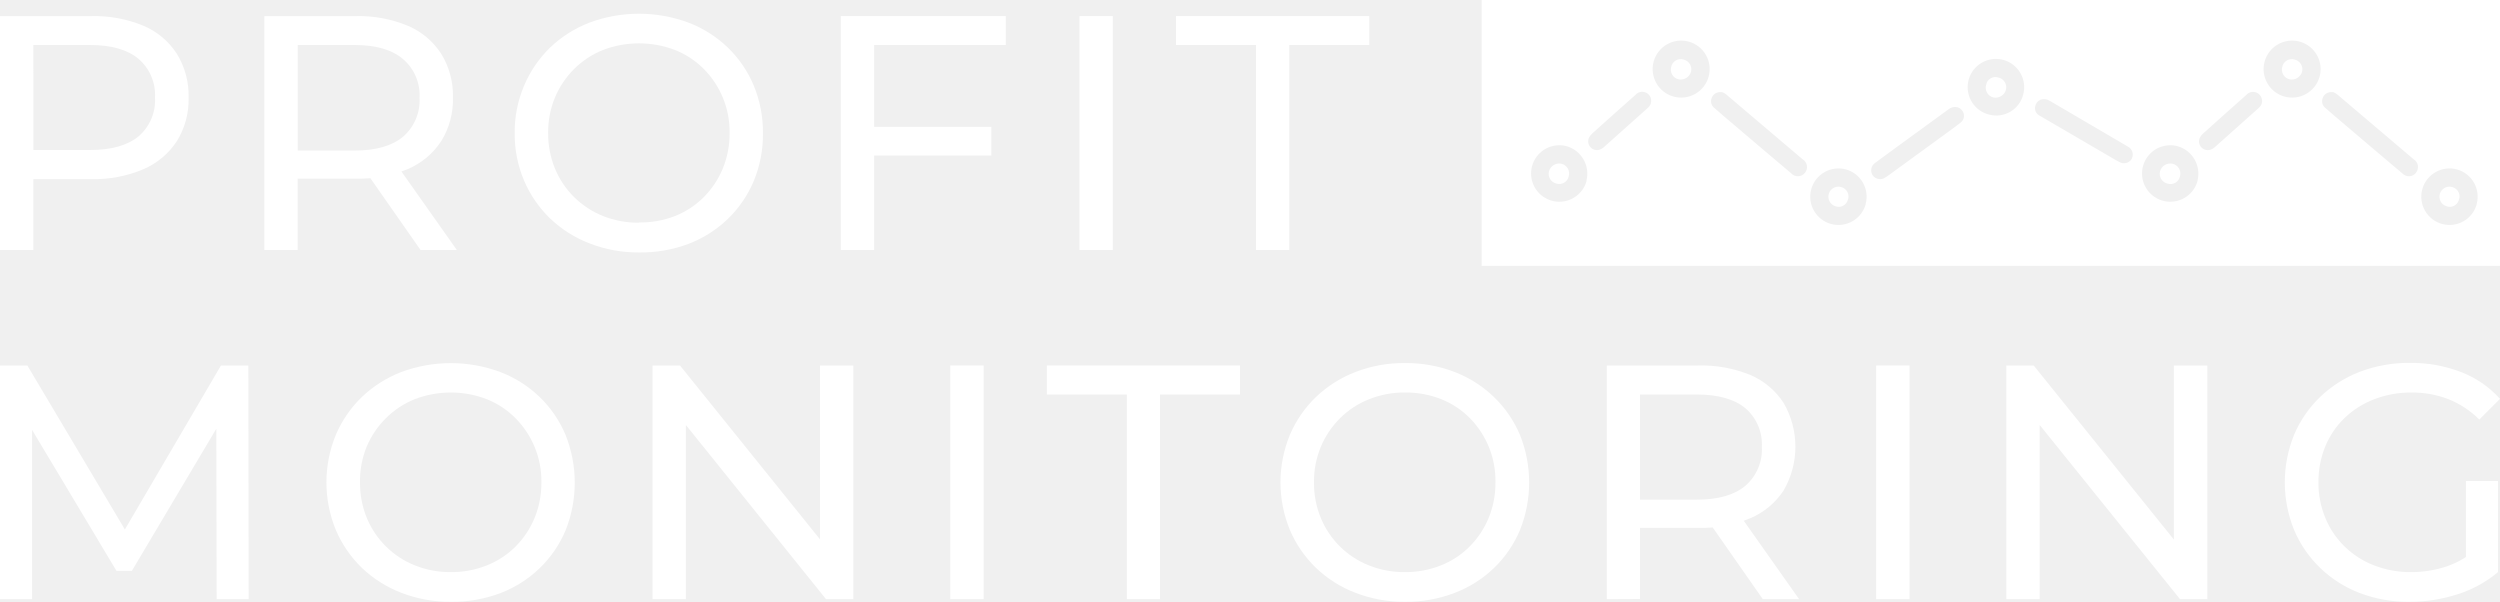
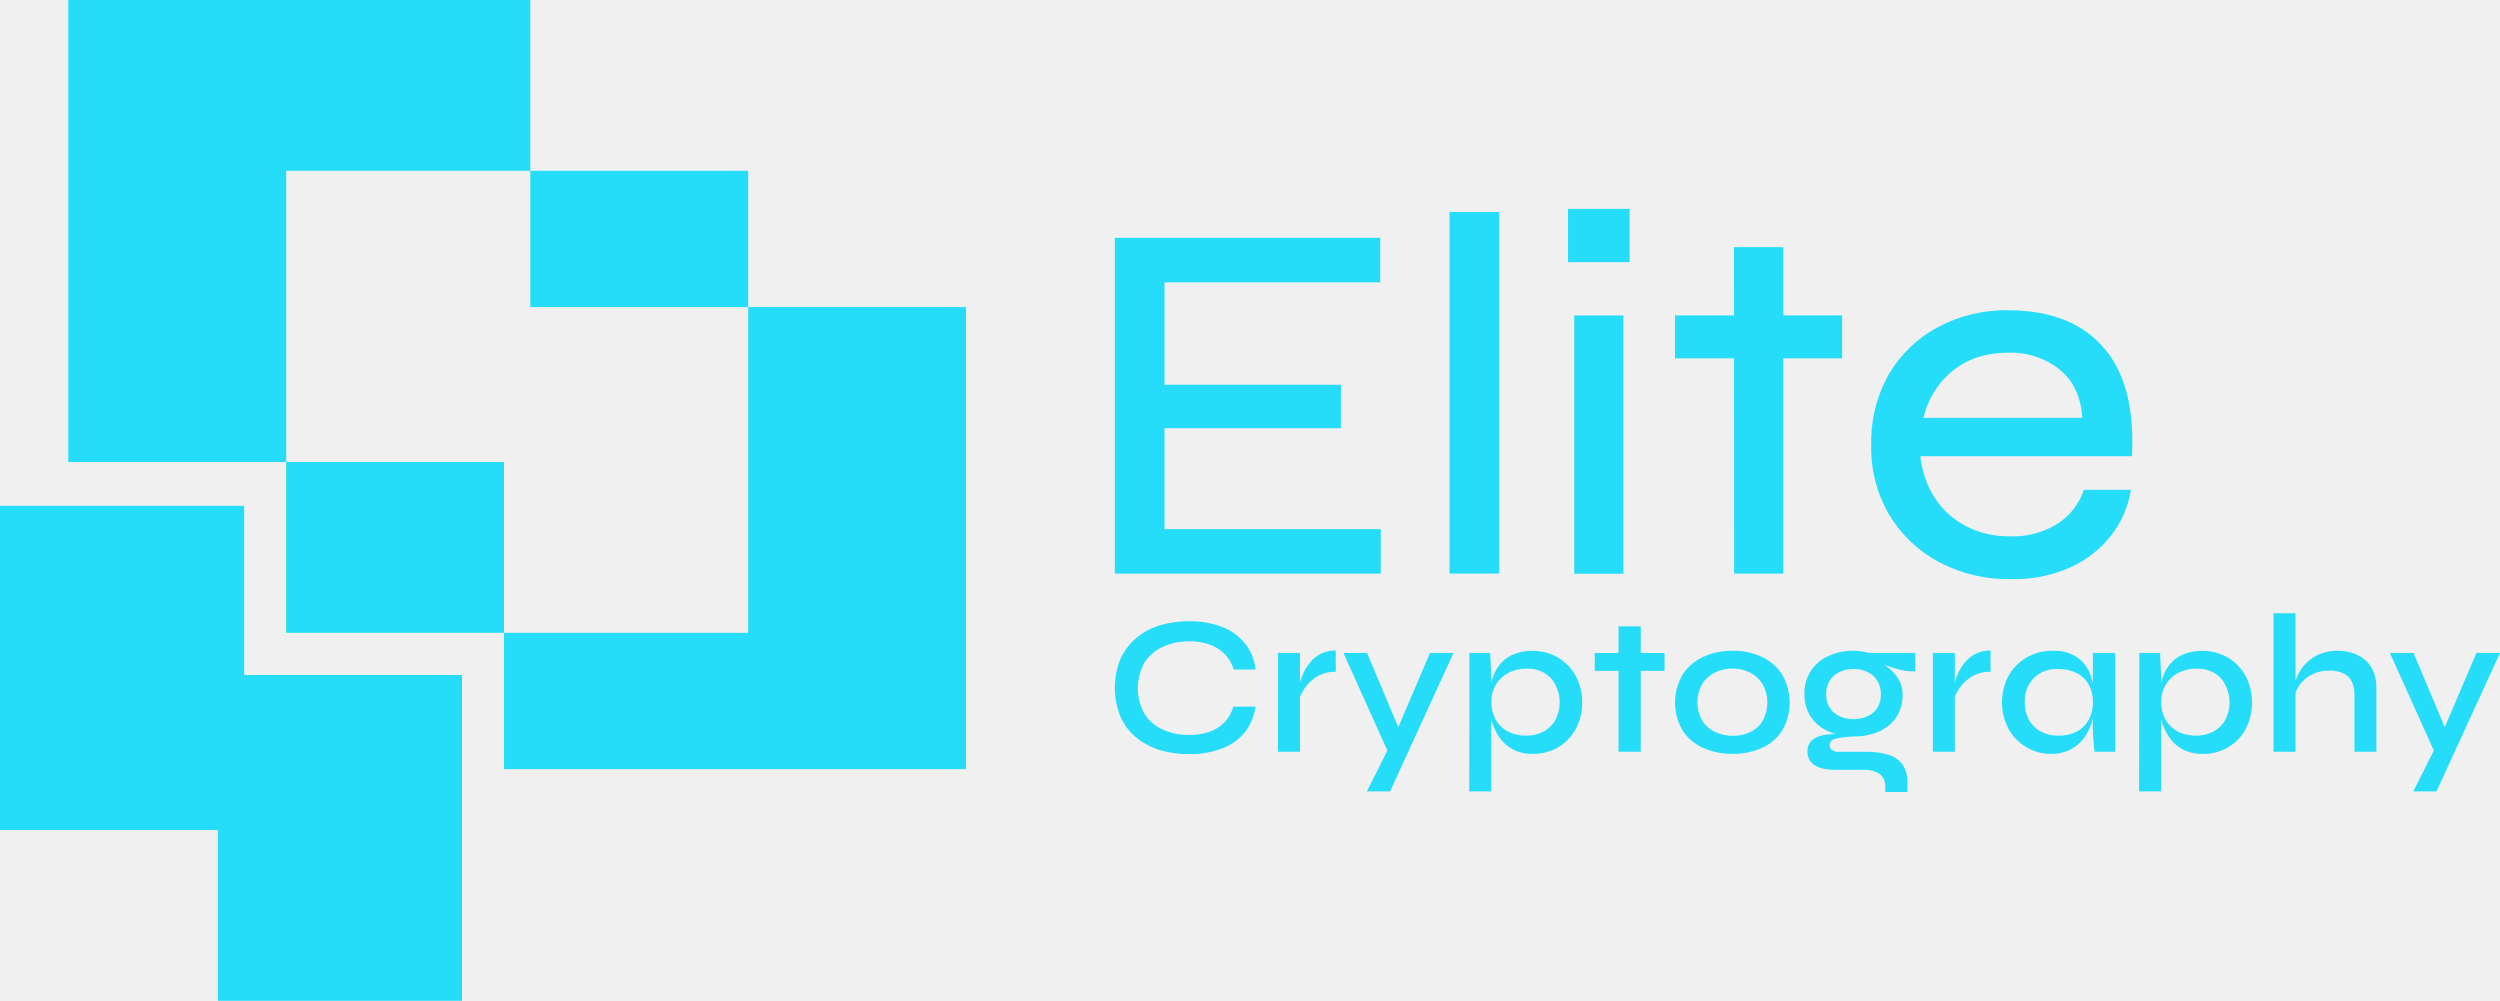
- <svg xmlns="http://www.w3.org/2000/svg" viewBox="0 0 500 120.36">
+ <svg xmlns="http://www.w3.org/2000/svg" viewBox="0 0 600 240.19">
  <defs>
-     <style>.cls-1{fill:#fff;}</style>
+     <style>.cls-1{fill:#25ddf9;}</style>
  </defs>
  <g id="Layer_2" data-name="Layer 2">
    <g id="Layer_1-2" data-name="Layer 1">
-       <path class="cls-1" d="M0,50V3.22H18.22A25.68,25.68,0,0,1,28.71,5.16a14.84,14.84,0,0,1,6.67,5.61,15.89,15.89,0,0,1,2.34,8.74,15.74,15.74,0,0,1-2.34,8.71,15.09,15.09,0,0,1-6.67,5.61,25.34,25.34,0,0,1-10.49,2H3.67l3-3.14V50ZM6.68,33.33,3.67,30H18c4.28,0,7.51-.91,9.72-2.74A9.48,9.48,0,0,0,31,19.51a9.48,9.48,0,0,0-3.3-7.74C25.53,9.94,22.3,9,18,9H3.67l3-3.34Z" />
-       <path class="cls-1" d="M52.87,50V3.22H71.09A25.68,25.68,0,0,1,81.58,5.16a14.84,14.84,0,0,1,6.67,5.61,15.89,15.89,0,0,1,2.34,8.74,15.74,15.74,0,0,1-2.34,8.71,14.91,14.91,0,0,1-6.67,5.58,25.69,25.69,0,0,1-10.49,1.93H56.54l3-3.07V50Zm6.68-16.62-3-3.27H70.89q6.42,0,9.72-2.77a9.6,9.6,0,0,0,3.3-7.78,9.48,9.48,0,0,0-3.3-7.74Q77.31,9,70.89,9H56.54l3-3.34ZM84.11,50,72.23,33h7.14l12,17Z" />
-       <path class="cls-1" d="M127.84,50.49a26.67,26.67,0,0,1-9.92-1.81,23.78,23.78,0,0,1-7.91-5,23.15,23.15,0,0,1-5.2-7.57,23.66,23.66,0,0,1-1.87-9.48,23.62,23.62,0,0,1,1.87-9.48A23.29,23.29,0,0,1,110,9.53a23.75,23.75,0,0,1,7.88-5,28.43,28.43,0,0,1,19.83,0,23.33,23.33,0,0,1,7.87,5,22.66,22.66,0,0,1,5.18,7.61,24.35,24.35,0,0,1,1.83,9.51,24.29,24.29,0,0,1-1.83,9.54,22.83,22.83,0,0,1-5.18,7.58,23.33,23.33,0,0,1-7.87,5A27,27,0,0,1,127.84,50.49Zm-.07-6A19.12,19.12,0,0,0,135,43.21a17,17,0,0,0,5.74-3.77,17.54,17.54,0,0,0,3.81-5.71,18.35,18.35,0,0,0,1.37-7.14,17.84,17.84,0,0,0-5.18-12.82A16.81,16.81,0,0,0,135,10a20.21,20.21,0,0,0-14.42,0,17.33,17.33,0,0,0-5.77,3.81A17.73,17.73,0,0,0,111,19.48a18.13,18.13,0,0,0-1.37,7.11A18.35,18.35,0,0,0,111,33.73a17.31,17.31,0,0,0,3.84,5.71,17.53,17.53,0,0,0,5.77,3.77A19,19,0,0,0,127.77,44.54Z" />
-       <path class="cls-1" d="M174.83,50h-6.67V3.22h33V9H174.83Zm-.66-24.63h24.1v5.74h-24.1Z" />
-       <path class="cls-1" d="M215.89,50V3.22h6.67V50Z" />
-       <path class="cls-1" d="M251.2,50V9h-16V3.22h38.65V9h-16V50Z" />
-       <path class="cls-1" d="M0,119.83V73.1H5.47l21,35.31H23.5L44.19,73.1h5.48l.06,46.73h-6.4l-.07-36.65h1.53l-18.42,31H23.3l-18.56-31H6.41v36.65Z" />
-       <path class="cls-1" d="M90.19,120.36a26.87,26.87,0,0,1-9.92-1.8,23.78,23.78,0,0,1-7.91-5,23.19,23.19,0,0,1-5.2-7.58,25,25,0,0,1,0-19,23.15,23.15,0,0,1,5.2-7.57,23.94,23.94,0,0,1,7.88-5,28.43,28.43,0,0,1,19.83,0,23.33,23.33,0,0,1,7.87,5A22.76,22.76,0,0,1,113.12,87a25.73,25.73,0,0,1,0,19.06,22.79,22.79,0,0,1-5.18,7.57,23.33,23.33,0,0,1-7.87,5A27,27,0,0,1,90.19,120.36Zm-.07-5.94a18.93,18.93,0,0,0,7.24-1.34,16.85,16.85,0,0,0,5.75-3.77,17.63,17.63,0,0,0,3.8-5.7,18.4,18.4,0,0,0,1.37-7.15,17.84,17.84,0,0,0-5.17-12.81,16.8,16.8,0,0,0-5.75-3.81,20.07,20.07,0,0,0-14.42,0,17.18,17.18,0,0,0-5.77,3.81,17.58,17.58,0,0,0-3.84,5.7A18.13,18.13,0,0,0,72,96.46a18.4,18.4,0,0,0,1.37,7.15,17.36,17.36,0,0,0,9.61,9.47A18.84,18.84,0,0,0,90.12,114.42Z" />
-       <path class="cls-1" d="M130.51,119.83V73.1H136l30.91,38.38H164V73.1h6.67v46.73h-5.47L134.31,81.44h2.87v38.39Z" />
-       <path class="cls-1" d="M190.05,119.83V73.1h6.68v46.73Z" />
-       <path class="cls-1" d="M225.37,119.83V78.9h-16V73.1H248v5.8H232v40.93Z" />
-       <path class="cls-1" d="M281,120.36a26.82,26.82,0,0,1-9.91-1.8,23.58,23.58,0,0,1-7.91-5,23.22,23.22,0,0,1-5.21-7.58,25,25,0,0,1,0-19,23.17,23.17,0,0,1,5.21-7.57,23.83,23.83,0,0,1,7.88-5,26.71,26.71,0,0,1,9.94-1.8,27,27,0,0,1,9.88,1.77,23.37,23.37,0,0,1,7.88,5A22.73,22.73,0,0,1,304,87,25.6,25.6,0,0,1,304,106a22.77,22.77,0,0,1-5.17,7.57,23.37,23.37,0,0,1-7.88,5A27,27,0,0,1,281,120.36Zm-.06-5.94a19,19,0,0,0,7.24-1.34,16.9,16.9,0,0,0,5.74-3.77,17.63,17.63,0,0,0,3.8-5.7,18.22,18.22,0,0,0,1.37-7.15A17.84,17.84,0,0,0,294,83.65a16.86,16.86,0,0,0-5.74-3.81A19.16,19.16,0,0,0,281,78.5a19,19,0,0,0-7.18,1.34A17.22,17.22,0,0,0,268,83.65a17.71,17.71,0,0,0-3.83,5.7,18,18,0,0,0-1.37,7.11,18.22,18.22,0,0,0,1.37,7.15,17.27,17.27,0,0,0,9.61,9.47A18.77,18.77,0,0,0,281,114.42Z" />
-       <path class="cls-1" d="M321.36,119.83V73.1h18.23A25.67,25.67,0,0,1,350.07,75a14.79,14.79,0,0,1,6.67,5.61,17.45,17.45,0,0,1,0,17.46,14.9,14.9,0,0,1-6.67,5.57,25.67,25.67,0,0,1-10.48,1.94H325l3-3.07v17.29ZM328,103.2l-3-3.27h14.36q6.41,0,9.71-2.77a9.59,9.59,0,0,0,3.3-7.78,9.51,9.51,0,0,0-3.3-7.74q-3.3-2.73-9.71-2.74H325l3-3.33Zm24.56,16.63-11.88-17h7.14l12,17Z" />
-       <path class="cls-1" d="M375.23,119.83V73.1h6.68v46.73Z" />
-       <path class="cls-1" d="M401.27,119.83V73.1h5.47l30.91,38.38h-2.87V73.1h6.68v46.73H436L405.07,81.44h2.87v38.39Z" />
-       <path class="cls-1" d="M481.91,120.36a27.17,27.17,0,0,1-10-1.77,23.33,23.33,0,0,1-7.87-5,23,23,0,0,1-5.21-7.57,25.3,25.3,0,0,1,0-19.09,22.85,22.85,0,0,1,5.24-7.58,23.7,23.7,0,0,1,7.91-5,27.34,27.34,0,0,1,10-1.77,27.64,27.64,0,0,1,10.15,1.8A20.24,20.24,0,0,1,500,79.77l-4.14,4.14a18.21,18.21,0,0,0-6.24-4.1,20.07,20.07,0,0,0-7.31-1.31,20.36,20.36,0,0,0-7.44,1.34,17.61,17.61,0,0,0-5.94,3.74,16.56,16.56,0,0,0-3.87,5.7,18.48,18.48,0,0,0-1.37,7.18,18.24,18.24,0,0,0,1.37,7.11,16.92,16.92,0,0,0,3.87,5.74,17.29,17.29,0,0,0,5.9,3.77,19.92,19.92,0,0,0,7.41,1.34,22.1,22.1,0,0,0,7.18-1.17,17.78,17.78,0,0,0,6.38-3.9l3.8,5.07a23.64,23.64,0,0,1-8.11,4.44A31,31,0,0,1,481.91,120.36Zm11.28-6.81V96.2h6.41v18.22Z" />
-       <path class="cls-1" d="M434.51,32.75a2.12,2.12,0,0,0-2.5,1.5,2,2,0,0,0,1.5,2.47A1.93,1.93,0,0,0,436,35.24,2,2,0,0,0,434.51,32.75Z" />
-       <path class="cls-1" d="M458.92,11.91a1.94,1.94,0,0,0-2.47,1.47,2,2,0,0,0,1.48,2.49,2.16,2.16,0,0,0,2.47-1.46A2,2,0,0,0,458.92,11.91Z" />
-       <path class="cls-1" d="M312.3,32.75a2.12,2.12,0,0,0-2.5,1.5,2,2,0,0,0,1.5,2.47,1.93,1.93,0,0,0,2.45-1.48A2,2,0,0,0,312.3,32.75Z" />
-       <path class="cls-1" d="M368.33,37.44a2,2,0,1,0-1.3,3.79,1.89,1.89,0,0,0,2.52-1.2A1.93,1.93,0,0,0,368.33,37.44Z" />
-       <path class="cls-1" d="M336.71,11.91a1.94,1.94,0,0,0-2.47,1.47,2,2,0,0,0,1.48,2.49,2.16,2.16,0,0,0,2.47-1.46A2,2,0,0,0,336.71,11.91Z" />
-       <path class="cls-1" d="M399.66,15.5A1.88,1.88,0,0,0,397.22,17a2,2,0,0,0,1.45,2.49,2.15,2.15,0,0,0,2.51-1.51A2,2,0,0,0,399.66,15.5Z" />
-       <path class="cls-1" d="M490.54,37.44a2,2,0,1,0-1.3,3.79,1.89,1.89,0,0,0,2.52-1.2A1.93,1.93,0,0,0,490.54,37.44Z" />
-       <path class="cls-1" d="M296.33,0V53.17H500V0Zm21,36.14a5.65,5.65,0,1,1-4-6.9A5.72,5.72,0,0,1,317.29,36.14Zm12.87-15.52a2.17,2.17,0,0,1-.68,1q-4.38,3.93-8.78,7.84a2.53,2.53,0,0,1-.72.44,1.75,1.75,0,0,1-2.18-2.45,3.17,3.17,0,0,1,.66-.8c2.85-2.56,5.7-5.12,8.57-7.65a1.8,1.8,0,0,1,3.08.58A1.7,1.7,0,0,1,330.16,20.62Zm11.53-5.3a5.68,5.68,0,0,1-11-3,5.68,5.68,0,0,1,11,3ZM361,34.55a1.8,1.8,0,0,1-2.76.11c-3.88-3.26-7.74-6.55-11.6-9.83-1.26-1.07-2.52-2.13-3.75-3.22a1.7,1.7,0,0,1-.56-2,1.75,1.75,0,0,1,1.59-1.18,3.78,3.78,0,0,1,.5,0,2.82,2.82,0,0,1,1,.61c5,4.26,10.06,8.52,15.07,12.79A1.82,1.82,0,0,1,361,34.55Zm12.15,6.24a5.64,5.64,0,0,1-6.95,4,5.65,5.65,0,1,1,3-10.9A5.65,5.65,0,0,1,373.13,40.79Zm18.94-16.24c-1.05.82-2.13,1.6-3.21,2.38l-11.23,8.18c-.18.13-.36.25-.56.37a1.83,1.83,0,0,1-2.54-.39,1.81,1.81,0,0,1,.5-2.53c2.82-2.09,5.68-4.15,8.52-6.23,2-1.47,4.06-2.94,6.08-4.43a2.15,2.15,0,0,1,1.84-.46,1.83,1.83,0,0,1,1.24,1.25A1.67,1.67,0,0,1,392.07,24.55Zm12.57-5.73a5.54,5.54,0,0,1-6.79,4.11,5.65,5.65,0,1,1,6.79-4.11Zm21.7,12.94a1.82,1.82,0,0,1-2.49.64,6.63,6.63,0,0,1-.59-.31l-12-7c-1.15-.67-2.3-1.33-3.43-2a1.67,1.67,0,0,1-.82-1.79,1.82,1.82,0,0,1,1.1-1.37,2.16,2.16,0,0,1,1.88.27c2.16,1.28,4.33,2.54,6.49,3.8,3,1.78,6.09,3.54,9.11,5.34A1.79,1.79,0,0,1,426.34,31.76Zm13.16,4.38a5.65,5.65,0,1,1-4-6.9A5.72,5.72,0,0,1,439.5,36.14Zm12.86-15.52a2.08,2.08,0,0,1-.67,1q-4.38,3.93-8.78,7.84a2.53,2.53,0,0,1-.72.44A1.75,1.75,0,0,1,440,27.47a3.17,3.17,0,0,1,.66-.8c2.85-2.56,5.7-5.12,8.57-7.65a1.8,1.8,0,0,1,3.08.58A1.62,1.62,0,0,1,452.36,20.62Zm11.54-5.3a5.68,5.68,0,0,1-11-3,5.68,5.68,0,0,1,11,3Zm19.29,19.23a1.8,1.8,0,0,1-2.76.11c-3.88-3.26-7.74-6.55-11.6-9.83-1.26-1.07-2.52-2.13-3.75-3.22a1.7,1.7,0,0,1-.56-2,1.75,1.75,0,0,1,1.58-1.18,3.86,3.86,0,0,1,.51,0,2.82,2.82,0,0,1,1,.61l15.07,12.79A1.82,1.82,0,0,1,483.19,34.55Zm12.15,6.24a5.64,5.64,0,0,1-6.95,4,5.65,5.65,0,1,1,3-10.9A5.65,5.65,0,0,1,495.34,40.79Z" />
+       <path class="cls-1" d="M279.48,102.77V127h51.9v10.67H267.56V57.08h63.7V67.76H279.48V92.34h42.34v10.43Z" />
+       <path class="cls-1" d="M347.9,50.87h11.92v86.79H347.9Z" />
+       <path class="cls-1" d="M391.11,50.13V62.91H376.33V50.13ZM377.82,75.7h11.8v62h-11.8Z" />
+       <path class="cls-1" d="M402,75.7h40.11V86H402Zm14.16-16.39H428v78.35H416.19Z" />
+       <path class="cls-1" d="M500.13,117.55h11.29a24,24,0,0,1-4.71,10.93,26.24,26.24,0,0,1-9.81,7.69A33.24,33.24,0,0,1,482.62,139a35.71,35.71,0,0,1-17.26-4.1,30.65,30.65,0,0,1-11.92-11.3,31.76,31.76,0,0,1-4.35-16.76,33.16,33.16,0,0,1,4.22-17A30,30,0,0,1,465,78.56a34.69,34.69,0,0,1,17-4.1q10,0,16.88,4A23.94,23.94,0,0,1,509,90.17q3.3,7.76,2.67,19.31H460.89a22.73,22.73,0,0,0,3.41,9.93,19.76,19.76,0,0,0,7.45,6.83,22.46,22.46,0,0,0,10.74,2.48,20,20,0,0,0,11.43-3.1A15.3,15.3,0,0,0,500.13,117.55Zm-18-32.91q-8.07,0-13.41,4.29a20.3,20.3,0,0,0-7.08,11.36h38.12q-.5-7.58-5.46-11.61A18.68,18.68,0,0,0,482.12,84.64Z" />
+       <path class="cls-1" d="M301.3,169.6a12.1,12.1,0,0,1-2.52,6.12,12.9,12.9,0,0,1-5.45,3.9,21.19,21.19,0,0,1-7.92,1.36,23.3,23.3,0,0,1-7.17-1,16.54,16.54,0,0,1-5.66-3.07,13.53,13.53,0,0,1-3.71-5,18.51,18.51,0,0,1,0-13.68,14,14,0,0,1,3.71-5,16.15,16.15,0,0,1,5.66-3.12,23.3,23.3,0,0,1,7.17-1,21.14,21.14,0,0,1,8,1.39,13.05,13.05,0,0,1,5.45,4,11.92,11.92,0,0,1,2.47,6.18h-5.23a9.08,9.08,0,0,0-2.1-3.64,9.43,9.43,0,0,0-3.59-2.31,14.12,14.12,0,0,0-5-.81,14.83,14.83,0,0,0-6.33,1.31,10.32,10.32,0,0,0-4.41,3.81,12.65,12.65,0,0,0,0,12.28,10,10,0,0,0,4.41,3.78,15,15,0,0,0,6.33,1.29,14.2,14.2,0,0,0,4.95-.79,9.29,9.29,0,0,0,3.57-2.28A9.14,9.14,0,0,0,296,169.6Z" />
+       <path class="cls-1" d="M306.73,156.71H312v23.7h-5.28Zm13.85,4.52a8.4,8.4,0,0,0-4.4,1.09,9.24,9.24,0,0,0-2.93,2.67,10.29,10.29,0,0,0-1.52,3l-.05-2.66a10.51,10.51,0,0,1,.33-1.6,14.2,14.2,0,0,1,.88-2.35,11.32,11.32,0,0,1,1.62-2.5,8,8,0,0,1,2.52-2,7.84,7.84,0,0,1,3.55-.76Z" />
+       <path class="cls-1" d="M322.43,156.71h5.67l9.56,22.75-4.56.95Zm26.42,0-15.23,33.22h-5.57l6.52-13,8.62-20.22Z" />
+       <path class="cls-1" d="M352.66,156.71h5l.24,5.8v27.42h-5.28Zm15.23,24.22a9.9,9.9,0,0,1-4.93-1.14,9.13,9.13,0,0,1-3.24-3,14,14,0,0,1-1.78-4.05,16.13,16.13,0,0,1-.57-4.12,20.12,20.12,0,0,1,.55-4.85,11.18,11.18,0,0,1,1.76-3.93,8.39,8.39,0,0,1,3.23-2.66,12.49,12.49,0,0,1,11,.62,11.66,11.66,0,0,1,4.24,4.38,12.83,12.83,0,0,1,1.57,6.44,12.65,12.65,0,0,1-1.6,6.45,11.48,11.48,0,0,1-4.25,4.33A11.66,11.66,0,0,1,367.89,180.93Zm-1.57-4.38a8.45,8.45,0,0,0,4.18-1,6.91,6.91,0,0,0,2.81-2.81,9.13,9.13,0,0,0-1.09-10,7.68,7.68,0,0,0-5.9-2.26,9.17,9.17,0,0,0-4.29,1,7.61,7.61,0,0,0-3,2.79,8.06,8.06,0,0,0-1.09,4.3,8.3,8.3,0,0,0,1,4.1,7.12,7.12,0,0,0,2.85,2.83A9.3,9.3,0,0,0,366.32,176.55Z" />
+       <path class="cls-1" d="M382.74,156.71h16.75V161H382.74Zm5.71-6.38h5.33v30.08h-5.33Z" />
+       <path class="cls-1" d="M415.86,180.93a17,17,0,0,1-7.09-1.43,11.29,11.29,0,0,1-4.95-4.19,13.29,13.29,0,0,1,0-13.39,11.57,11.57,0,0,1,4.95-4.26,16.38,16.38,0,0,1,7.09-1.48,16.07,16.07,0,0,1,7,1.48,11.5,11.5,0,0,1,4.88,4.26,13.42,13.42,0,0,1,0,13.39,11.21,11.21,0,0,1-4.88,4.19A16.64,16.64,0,0,1,415.86,180.93Zm0-4.33a9.69,9.69,0,0,0,4.19-.9,7.09,7.09,0,0,0,3-2.72,9.1,9.1,0,0,0,0-8.75,7.53,7.53,0,0,0-3-2.79,9,9,0,0,0-4.21-1,9.3,9.3,0,0,0-4.24.95,7.69,7.69,0,0,0-3.07,2.76,9,9,0,0,0,0,8.8,7.21,7.21,0,0,0,3.07,2.72A10,10,0,0,0,415.86,176.6Z" />
+       <path class="cls-1" d="M444.85,176.74a14.65,14.65,0,0,1-6-1.19,9.73,9.73,0,0,1-4.23-3.47,9.53,9.53,0,0,1-1.55-5.47,9.61,9.61,0,0,1,5.69-9.14,14,14,0,0,1,6.12-1.29,13.35,13.35,0,0,1,1.92.14,16.16,16.16,0,0,1,1.79.39l11.09,0v4.43a15,15,0,0,1-4.6-.64,36.88,36.88,0,0,1-4.07-1.46l-.14-.28a13.55,13.55,0,0,1,2.93,2,9.2,9.2,0,0,1,2.07,2.65,7.1,7.1,0,0,1,.76,3.33,9.47,9.47,0,0,1-1.5,5.38,9.58,9.58,0,0,1-4.14,3.42A14.64,14.64,0,0,1,444.85,176.74Zm7.61,13.33V189a3.7,3.7,0,0,0-1.38-3.28,6.7,6.7,0,0,0-3.86-.95H440.8a15.21,15.21,0,0,1-3.26-.31,5.89,5.89,0,0,1-2.17-.91,3.7,3.7,0,0,1-1.19-1.38,4,4,0,0,1-.38-1.73,3.48,3.48,0,0,1,1.17-2.86,6.3,6.3,0,0,1,3.09-1.24,17.15,17.15,0,0,1,4.07-.09l2.72.52a19.62,19.62,0,0,0-4.26.5c-1,.27-1.46.8-1.46,1.6a1.37,1.37,0,0,0,.57,1.14,2.71,2.71,0,0,0,1.62.43h6.76a16.94,16.94,0,0,1,5.09.69,6.51,6.51,0,0,1,3.41,2.33,7.4,7.4,0,0,1,1.21,4.5v2.14Zm-7.61-17.47a7.72,7.72,0,0,0,3.37-.71,5.68,5.68,0,0,0,2.34-2,5.87,5.87,0,0,0,.85-3.23,6.13,6.13,0,0,0-.85-3.29,5.5,5.5,0,0,0-2.34-2.09,7.59,7.59,0,0,0-3.37-.72,7.67,7.67,0,0,0-3.36.72,5.46,5.46,0,0,0-2.36,2.07,6.06,6.06,0,0,0-.85,3.31,5.87,5.87,0,0,0,.85,3.23,5.62,5.62,0,0,0,2.34,2A7.74,7.74,0,0,0,444.85,172.6Z" />
+       <path class="cls-1" d="M463.88,156.71h5.28v23.7h-5.28Zm13.85,4.52a8.42,8.42,0,0,0-4.4,1.09A9.34,9.34,0,0,0,470.4,165a10.29,10.29,0,0,0-1.52,3l-.05-2.66a10.51,10.51,0,0,1,.33-1.6,15.16,15.16,0,0,1,.88-2.35,11.32,11.32,0,0,1,1.62-2.5,8,8,0,0,1,2.53-2,7.83,7.83,0,0,1,3.54-.76Z" />
+       <path class="cls-1" d="M492.3,180.93a11.51,11.51,0,0,1-5.93-1.57,11.68,11.68,0,0,1-4.28-4.35,13.73,13.73,0,0,1,0-12.9,11.68,11.68,0,0,1,4.38-4.36,12.36,12.36,0,0,1,6.19-1.57,9.9,9.9,0,0,1,6,1.67,9.08,9.08,0,0,1,3.19,4.47,19.62,19.62,0,0,1,.95,6.28,16.13,16.13,0,0,1-.57,4.12,13.71,13.71,0,0,1-1.78,4,9.32,9.32,0,0,1-3.24,3A9.8,9.8,0,0,1,492.3,180.93Zm1.61-4.38a9.44,9.44,0,0,0,4.55-1,6.94,6.94,0,0,0,2.85-2.83,8.51,8.51,0,0,0,1-4.1,8.63,8.63,0,0,0-1-4.3,6.86,6.86,0,0,0-2.86-2.76,9.59,9.59,0,0,0-4.52-1,7.69,7.69,0,0,0-5.9,2.24,8.12,8.12,0,0,0-2.09,5.8,8.25,8.25,0,0,0,1,4.14,7.15,7.15,0,0,0,2.83,2.81A8.4,8.4,0,0,0,493.91,176.55Zm8.38-19.84h5.33v23.7h-4.95c-.13-1.21-.22-2.25-.28-3.12s-.1-1.71-.1-2.5Z" />
+       <path class="cls-1" d="M513.43,156.71h5l.24,5.8v27.42h-5.28Zm15.23,24.22a9.9,9.9,0,0,1-4.93-1.14,9,9,0,0,1-3.23-3,14,14,0,0,1-1.79-4.05,16.13,16.13,0,0,1-.57-4.12,20.12,20.12,0,0,1,.55-4.85,11.18,11.18,0,0,1,1.76-3.93,8.39,8.39,0,0,1,3.23-2.66,12.49,12.49,0,0,1,11,.62,11.66,11.66,0,0,1,4.24,4.38,13.94,13.94,0,0,1,0,12.89,11.48,11.48,0,0,1-10.21,5.88Zm-1.57-4.38a8.45,8.45,0,0,0,4.18-1,6.91,6.91,0,0,0,2.81-2.81,9.13,9.13,0,0,0-1.09-10,7.68,7.68,0,0,0-5.9-2.26,9.17,9.17,0,0,0-4.29,1,7.52,7.52,0,0,0-3,2.79,8,8,0,0,0-1.1,4.3,8.3,8.3,0,0,0,1,4.1,7.19,7.19,0,0,0,2.85,2.83A9.3,9.3,0,0,0,527.09,176.55Z" />
+       <path class="cls-1" d="M545.65,180.41V147.19h5.28v33.22Zm19.42,0V166.7a7,7,0,0,0-.65-3.17,4.22,4.22,0,0,0-2-1.92,7.83,7.83,0,0,0-3.52-.67,8.6,8.6,0,0,0-4,.93,8.45,8.45,0,0,0-2.95,2.45,6.63,6.63,0,0,0-1.33,3.38l0-2.67a10.4,10.4,0,0,1,1-3.3,10.08,10.08,0,0,1,5.29-4.81,10.51,10.51,0,0,1,4-.74,12.08,12.08,0,0,1,3.78.57,8.48,8.48,0,0,1,3,1.69,7.61,7.61,0,0,1,1.95,2.76,9.74,9.74,0,0,1,.69,3.79v15.42Z" />
+       <path class="cls-1" d="M573.58,156.71h5.67l9.57,22.75-4.57.95Zm26.42,0-15.23,33.22H579.2l6.52-13,8.62-20.22Z" />
+       <rect class="cls-1" x="68.68" y="110.89" width="52.29" height="40.99" />
+       <rect class="cls-1" x="127.28" y="40.99" width="52.29" height="32.71" />
+       <polygon class="cls-1" points="231.85 73.7 231.85 184.59 120.97 184.59 120.97 151.88 179.57 151.88 179.57 73.7 231.85 73.7" />
+       <polygon class="cls-1" points="110.88 162.01 110.88 240.19 52.29 240.19 52.29 199.21 0 199.21 0 121.4 58.6 121.4 58.6 162.01 110.88 162.01" />
+       <polygon class="cls-1" points="127.28 0 127.28 40.99 68.69 40.99 68.69 110.89 16.39 110.89 16.39 0 127.28 0" />
    </g>
  </g>
</svg>
